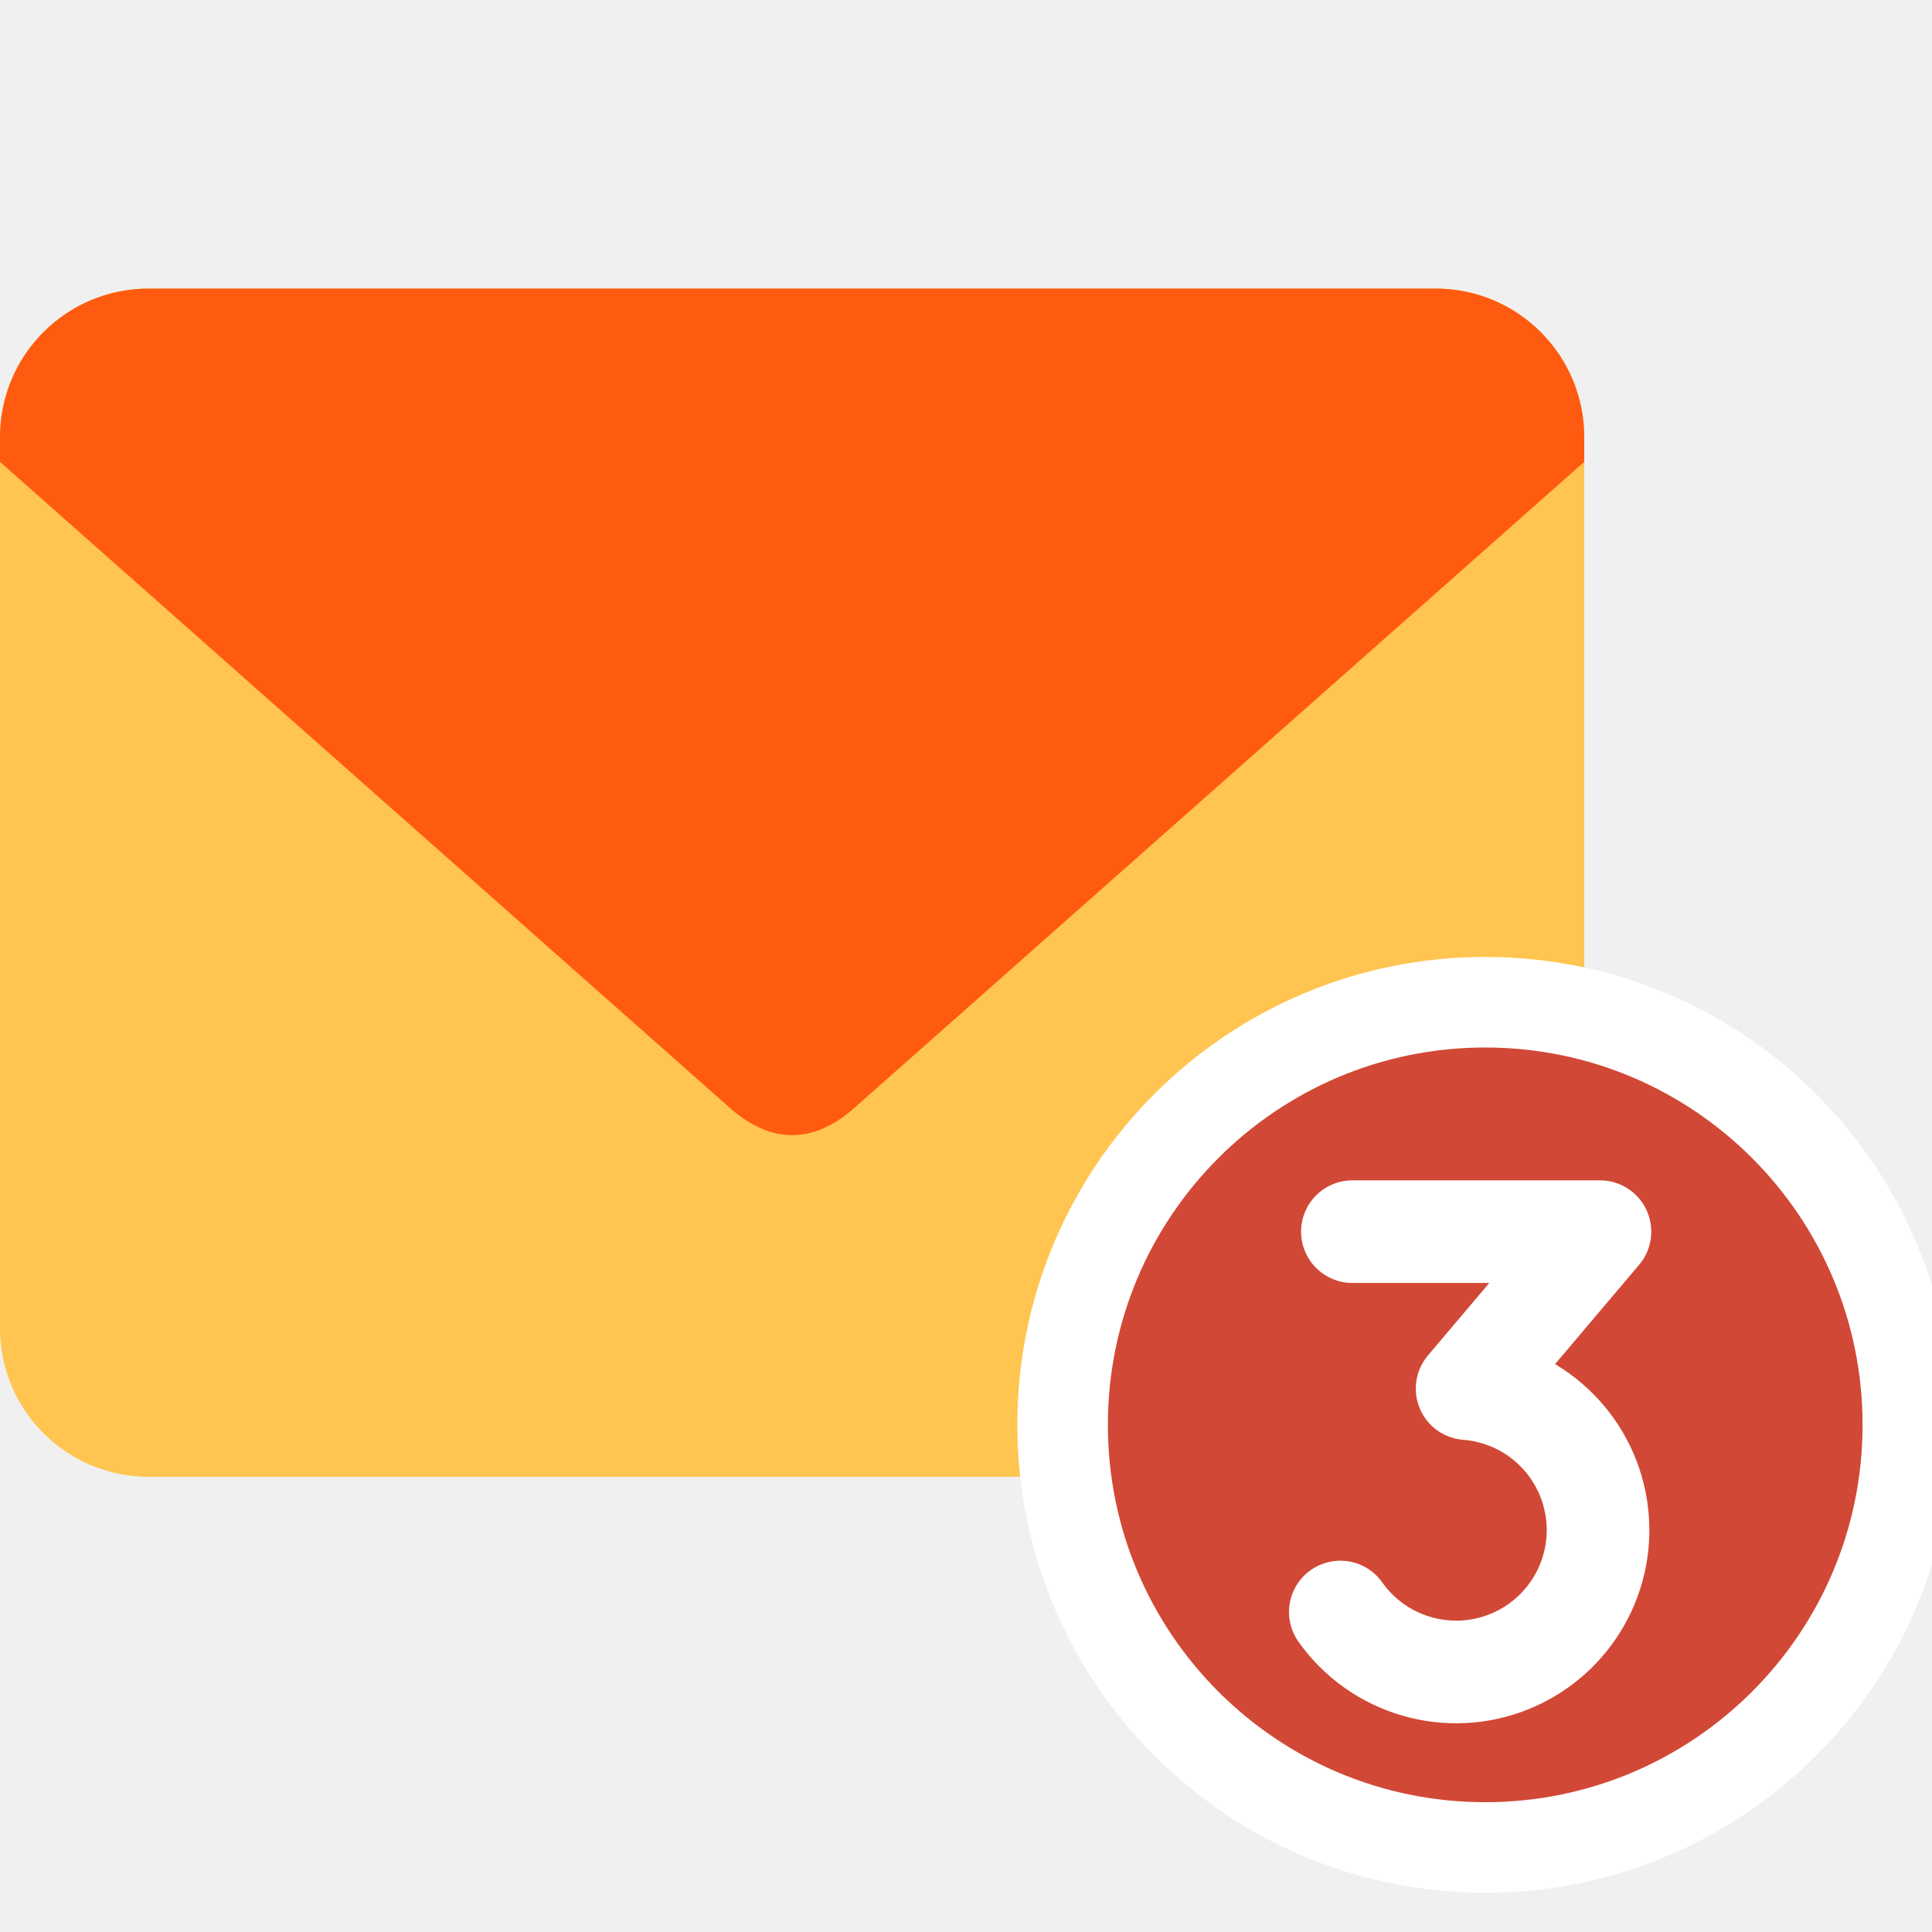
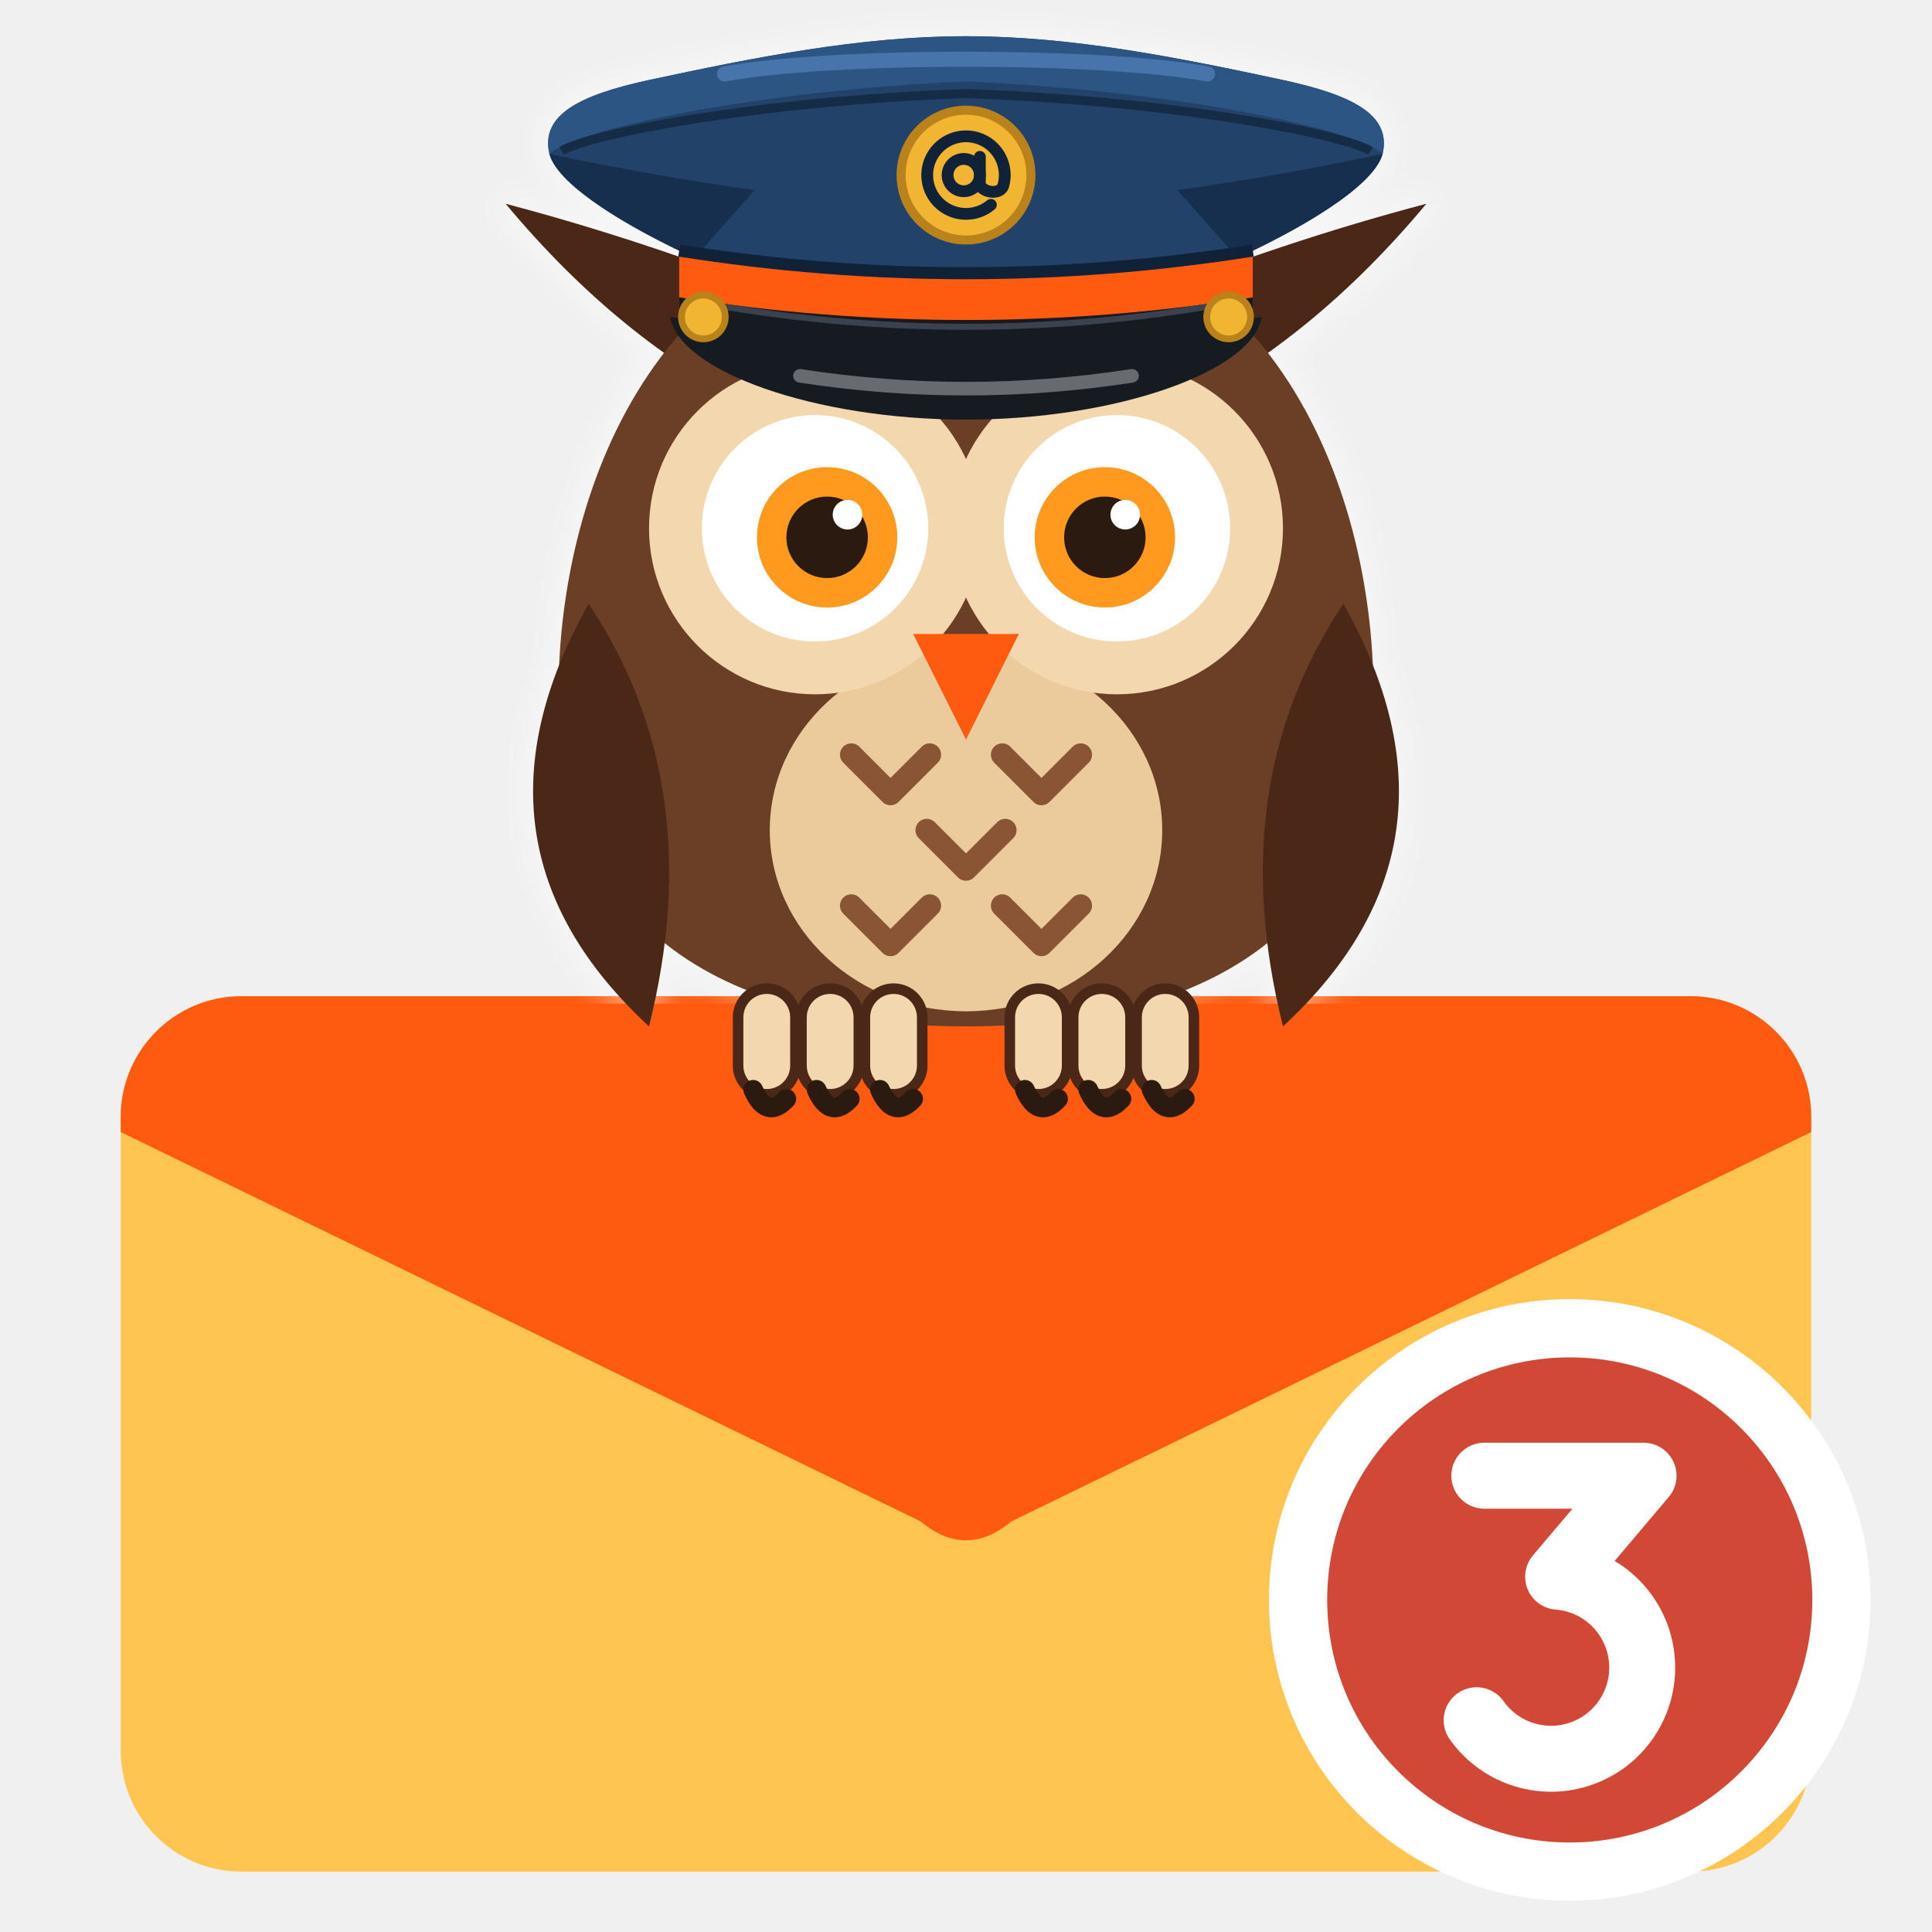
- <svg xmlns="http://www.w3.org/2000/svg" viewBox="0 0 32 32">
-   <g transform="translate(0 1.5) scale(0.82)">
-     <rect x="0" y="4" width="32" height="24" rx="3" fill="#FFC550" />
-     <path d="M3 4 H29 A3 3 0 0 1 32 7 V7.5 L17.2 20.6 Q16 21.6 14.8 20.6 L0 7.5 V7 A3 3 0 0 1 3 4 Z" fill="#FF5B10" />
+ <svg xmlns="http://www.w3.org/2000/svg" viewBox="0 0 128 128">
+   <defs>
+     <filter id="halo" x="-10%" y="-10%" width="120%" height="120%">
+       <feMorphology in="SourceAlpha" operator="dilate" radius="1.4" result="d" />
+       <feGaussianBlur in="d" stdDeviation="0.9" result="b" />
+       <feFlood flood-color="#ffffff" flood-opacity="0.4" />
+       <feComposite in2="b" operator="in" />
+     </filter>
+     <clipPath id="above-envelope">
+       <rect x="0" y="0" width="128" height="66.5" />
+     </clipPath>
+   </defs>
+   <rect x="8" y="66" width="112" height="58" rx="8" fill="#FFC550" />
+   <path d="M16 66 H112 A8 8 0 0 1 120 74 V75 L67 100.8 Q64 103.3 61 100.8 L8 75 V74 A8 8 0 0 1 16 66 Z" fill="#FF5B10" />
+   <g clip-path="url(#above-envelope)">
+     <g filter="url(#halo)">
+       <path d="M50 27 Q41 22.5 33.5 13.5 Q43 16 53 20 Z" fill="#4A2716" />
+       <path d="M78 27 Q87 22.5 94.5 13.5 Q85 16 75 20 Z" fill="#4A2716" />
+       <path d="M64 14 C84 14 91 32 91 46 C91 60 82 68 64 68 C46 68 37 60 37 46 C37 32 44 14 64 14 Z" fill="#6B3E26" />
+       <path d="M39 40 Q30 56 43 68 Q47 52 39 40 Z" fill="#4A2716" />
+       <path d="M89 40 Q98 56 85 68 Q81 52 89 40 Z" fill="#4A2716" />
+       <ellipse cx="64" cy="55" rx="13" ry="12" fill="#EBCB9C" />
+       <path d="M56.40 50 l2.6 2.6 l2.6 -2.6" fill="none" stroke="#8A5534" stroke-width="1.5" stroke-linecap="round" stroke-linejoin="round" />
+       <path d="M66.40 50 l2.6 2.6 l2.6 -2.6" fill="none" stroke="#8A5534" stroke-width="1.5" stroke-linecap="round" stroke-linejoin="round" />
+       <path d="M61.40 55 l2.6 2.6 l2.6 -2.6" fill="none" stroke="#8A5534" stroke-width="1.5" stroke-linecap="round" stroke-linejoin="round" />
+       <path d="M56.40 60 l2.6 2.6 l2.6 -2.6" fill="none" stroke="#8A5534" stroke-width="1.5" stroke-linecap="round" stroke-linejoin="round" />
+       <path d="M66.40 60 l2.6 2.6 l2.6 -2.6" fill="none" stroke="#8A5534" stroke-width="1.5" stroke-linecap="round" stroke-linejoin="round" />
+       <circle cx="54" cy="35" r="11" fill="#F3D7AE" />
+       <circle cx="74" cy="35" r="11" fill="#F3D7AE" />
+       <circle cx="54" cy="35" r="7.5" fill="#fff" />
+       <circle cx="54.8" cy="35.6" r="4.65" fill="#FF9A1F" />
+       <circle cx="54.8" cy="35.6" r="2.70" fill="#2B1A10" />
+       <circle cx="56.15" cy="34.10" r="0.98" fill="#fff" />
+       <circle cx="74" cy="35" r="7.5" fill="#fff" />
+       <circle cx="73.2" cy="35.6" r="4.65" fill="#FF9A1F" />
+       <circle cx="73.2" cy="35.6" r="2.70" fill="#2B1A10" />
+       <circle cx="74.55" cy="34.10" r="0.98" fill="#fff" />
+       <path d="M60.50 42 H67.50 L64 49 Z" fill="#FF5B10" />
+       <path d="M45 16.6 C42 15.2 37 12.4 36.40 10.2 C35.80 7.6 38.40 6.3 43 5.3 C50 3.8 57 2.4 64 2.4 C71 2.4 78 3.8 85 5.3 C89.60 6.3 92.20 7.6 91.60 10.2 C91 12.4 86 15.2 83 16.6 Q64 19.6 45 16.6 Z" fill="#22426A" />
+       <path d="M36.40 10.2 C35.80 7.6 38.40 6.3 43 5.3 C50 3.8 57 2.4 64 2.4 C71 2.4 78 3.8 85 5.3 C89.60 6.3 92.20 7.6 91.60 10.2 C90 8.6 78 6.0 64 5.4 C50 6.0 38 8.6 36.40 10.2 Z" fill="#2C5583" />
+       <path d="M37.20 10 C39 8.9 50 6.7 64 6.2 C78 6.7 89 8.9 90.80 10" fill="none" stroke="#0F2238" stroke-width="0.6" opacity="0.7" />
+       <path d="M48 4.9 C55 3.6 73 3.6 80 4.9" fill="none" stroke="#4A78AE" stroke-width="1" stroke-linecap="round" opacity="0.9" />
+       <path d="M36.40 10.2 Q43 11.6 50 12.6 L46 17.10 C42 15.20 37 12.4 36.40 10.2 Z" fill="#162F4E" />
+       <path d="M91.60 10.2 Q85 11.6 78 12.6 L82 17.10 C86 15.20 91 12.4 91.60 10.2 Z" fill="#162F4E" />
+       <path d="M45 16.6 Q64 19.60 83 16.60 L83 21.4 Q64 24.40 45 21.4 Z" fill="#FF5B10" />
+       <path d="M45 16.6 Q64 19.60 83 16.60" fill="none" stroke="#0F2238" stroke-width="0.8" />
+       <path d="M45 19.70 Q64 22.70 83 19.70 L83 21.4 Q64 24.40 45 21.4 Z" fill="#161B22" />
+       <path d="M47 20.15 Q64 23.15 81 20.15" fill="none" stroke="#3A4250" stroke-width="0.4" />
+       <path d="M44.40 21.00 Q64 24.00 83.60 21.00 C83 24.60 74 27.80 64 27.80 C54 27.80 45 24.60 44.40 21.00 Z" fill="#161B22" />
+       <path d="M53 24.90 Q64 26.60 75 24.90" fill="none" stroke="#fff" stroke-width="0.9" stroke-linecap="round" opacity="0.35" />
+       <circle cx="46.60" cy="21.00" r="1.45" fill="#F2B531" stroke="#B9821A" stroke-width="0.45" />
+       <circle cx="81.40" cy="21.00" r="1.45" fill="#F2B531" stroke="#B9821A" stroke-width="0.45" />
+       <circle cx="64" cy="11.6" r="4.3" fill="#F2B531" stroke="#B9821A" stroke-width="0.6" />
+       <circle cx="63.85" cy="11.60" r="1.07" fill="none" stroke="#0F2238" stroke-width="0.78" />
+       <path d="M64.92 10.39 L64.92 12.13 C64.92 12.72 66.28 13.01 66.48 12.27 A2.57 2.57 0 1 0 65.65 13.57" fill="none" stroke="#0F2238" stroke-width="0.78" stroke-linecap="round" stroke-linejoin="round" />
+     </g>
  </g>
-   <circle cx="24.6" cy="23.6" r="7" fill="#D14836" stroke="#FFFFFF" stroke-width="1.5" />
-   <path d="M22.4 20.4 H26.5 L24.3 23 A2.35 2.35 0 1 1 22.2 26.7" fill="none" stroke="#FFFFFF" stroke-width="1.7" stroke-linecap="round" stroke-linejoin="round" />
+   <path d="M50 27 Q41 22.5 33.5 13.5 Q43 16 53 20 Z" fill="#4A2716" />
+   <path d="M78 27 Q87 22.5 94.5 13.5 Q85 16 75 20 Z" fill="#4A2716" />
+   <path d="M64 14 C84 14 91 32 91 46 C91 60 82 68 64 68 C46 68 37 60 37 46 C37 32 44 14 64 14 Z" fill="#6B3E26" />
+   <path d="M39 40 Q30 56 43 68 Q47 52 39 40 Z" fill="#4A2716" />
+   <path d="M89 40 Q98 56 85 68 Q81 52 89 40 Z" fill="#4A2716" />
+   <ellipse cx="64" cy="55" rx="13" ry="12" fill="#EBCB9C" />
+   <path d="M56.40 50 l2.6 2.6 l2.6 -2.6" fill="none" stroke="#8A5534" stroke-width="1.5" stroke-linecap="round" stroke-linejoin="round" />
+   <path d="M66.40 50 l2.6 2.6 l2.6 -2.6" fill="none" stroke="#8A5534" stroke-width="1.5" stroke-linecap="round" stroke-linejoin="round" />
+   <path d="M61.40 55 l2.6 2.6 l2.6 -2.6" fill="none" stroke="#8A5534" stroke-width="1.5" stroke-linecap="round" stroke-linejoin="round" />
+   <path d="M56.40 60 l2.6 2.6 l2.6 -2.6" fill="none" stroke="#8A5534" stroke-width="1.5" stroke-linecap="round" stroke-linejoin="round" />
+   <path d="M66.40 60 l2.6 2.6 l2.6 -2.6" fill="none" stroke="#8A5534" stroke-width="1.5" stroke-linecap="round" stroke-linejoin="round" />
+   <circle cx="54" cy="35" r="11" fill="#F3D7AE" />
+   <circle cx="74" cy="35" r="11" fill="#F3D7AE" />
+   <circle cx="54" cy="35" r="7.5" fill="#fff" />
+   <circle cx="54.8" cy="35.6" r="4.65" fill="#FF9A1F" />
+   <circle cx="54.8" cy="35.6" r="2.70" fill="#2B1A10" />
+   <circle cx="56.15" cy="34.10" r="0.98" fill="#fff" />
+   <circle cx="74" cy="35" r="7.5" fill="#fff" />
+   <circle cx="73.2" cy="35.6" r="4.65" fill="#FF9A1F" />
+   <circle cx="73.2" cy="35.6" r="2.70" fill="#2B1A10" />
+   <circle cx="74.55" cy="34.10" r="0.98" fill="#fff" />
+   <path d="M60.50 42 H67.50 L64 49 Z" fill="#FF5B10" />
+   <path d="M45 16.6 C42 15.2 37 12.4 36.40 10.2 C35.80 7.6 38.40 6.3 43 5.3 C50 3.8 57 2.4 64 2.4 C71 2.4 78 3.8 85 5.3 C89.60 6.3 92.20 7.6 91.60 10.2 C91 12.4 86 15.2 83 16.6 Q64 19.6 45 16.6 Z" fill="#22426A" />
+   <path d="M36.40 10.2 C35.80 7.6 38.40 6.3 43 5.3 C50 3.8 57 2.4 64 2.4 C71 2.4 78 3.8 85 5.3 C89.60 6.3 92.20 7.6 91.60 10.2 C90 8.6 78 6.0 64 5.4 C50 6.0 38 8.6 36.40 10.2 Z" fill="#2C5583" />
+   <path d="M37.20 10 C39 8.9 50 6.7 64 6.2 C78 6.7 89 8.9 90.80 10" fill="none" stroke="#0F2238" stroke-width="0.6" opacity="0.7" />
+   <path d="M48 4.9 C55 3.6 73 3.6 80 4.9" fill="none" stroke="#4A78AE" stroke-width="1" stroke-linecap="round" opacity="0.9" />
+   <path d="M36.40 10.2 Q43 11.6 50 12.6 L46 17.10 C42 15.20 37 12.4 36.40 10.2 Z" fill="#162F4E" />
+   <path d="M91.60 10.2 Q85 11.6 78 12.6 L82 17.10 C86 15.20 91 12.4 91.60 10.2 Z" fill="#162F4E" />
+   <path d="M45 16.6 Q64 19.60 83 16.60 L83 21.4 Q64 24.40 45 21.4 Z" fill="#FF5B10" />
+   <path d="M45 16.6 Q64 19.60 83 16.60" fill="none" stroke="#0F2238" stroke-width="0.8" />
+   <path d="M45 19.70 Q64 22.70 83 19.70 L83 21.4 Q64 24.40 45 21.4 Z" fill="#161B22" />
+   <path d="M47 20.15 Q64 23.15 81 20.15" fill="none" stroke="#3A4250" stroke-width="0.4" />
+   <path d="M44.40 21.00 Q64 24.00 83.60 21.00 C83 24.60 74 27.80 64 27.80 C54 27.80 45 24.60 44.40 21.00 Z" fill="#161B22" />
+   <path d="M53 24.90 Q64 26.60 75 24.90" fill="none" stroke="#fff" stroke-width="0.9" stroke-linecap="round" opacity="0.35" />
+   <circle cx="46.60" cy="21.00" r="1.45" fill="#F2B531" stroke="#B9821A" stroke-width="0.45" />
+   <circle cx="81.40" cy="21.00" r="1.45" fill="#F2B531" stroke="#B9821A" stroke-width="0.45" />
+   <circle cx="64" cy="11.6" r="4.3" fill="#F2B531" stroke="#B9821A" stroke-width="0.6" />
+   <circle cx="63.85" cy="11.60" r="1.07" fill="none" stroke="#0F2238" stroke-width="0.78" />
+   <path d="M64.92 10.39 L64.92 12.13 C64.92 12.72 66.28 13.01 66.48 12.27 A2.57 2.57 0 1 0 65.65 13.57" fill="none" stroke="#0F2238" stroke-width="0.78" stroke-linecap="round" stroke-linejoin="round" />
+   <rect x="48.90" y="65.5" width="3.8" height="7" rx="1.9" fill="#F3D7AE" stroke="#4A2716" stroke-width="0.7" />
+   <path d="M49.90 72.20 q0.9 2 2.2 0.6" fill="none" stroke="#2B1A10" stroke-width="1.3" stroke-linecap="round" />
+   <rect x="53.10" y="65.5" width="3.8" height="7" rx="1.9" fill="#F3D7AE" stroke="#4A2716" stroke-width="0.7" />
+   <path d="M54.10 72.20 q0.9 2 2.2 0.6" fill="none" stroke="#2B1A10" stroke-width="1.3" stroke-linecap="round" />
+   <rect x="57.30" y="65.5" width="3.8" height="7" rx="1.9" fill="#F3D7AE" stroke="#4A2716" stroke-width="0.7" />
+   <path d="M58.30 72.20 q0.9 2 2.2 0.6" fill="none" stroke="#2B1A10" stroke-width="1.3" stroke-linecap="round" />
+   <rect x="66.90" y="65.5" width="3.8" height="7" rx="1.9" fill="#F3D7AE" stroke="#4A2716" stroke-width="0.7" />
+   <path d="M67.90 72.20 q0.9 2 2.2 0.6" fill="none" stroke="#2B1A10" stroke-width="1.3" stroke-linecap="round" />
+   <rect x="71.10" y="65.5" width="3.8" height="7" rx="1.9" fill="#F3D7AE" stroke="#4A2716" stroke-width="0.7" />
+   <path d="M72.10 72.20 q0.9 2 2.2 0.6" fill="none" stroke="#2B1A10" stroke-width="1.3" stroke-linecap="round" />
+   <rect x="75.30" y="65.5" width="3.8" height="7" rx="1.9" fill="#F3D7AE" stroke="#4A2716" stroke-width="0.7" />
+   <path d="M76.30 72.20 q0.9 2 2.2 0.6" fill="none" stroke="#2B1A10" stroke-width="1.3" stroke-linecap="round" />
+   <circle cx="104" cy="106" r="18" fill="#D14836" stroke="#fff" stroke-width="3.86" />
+   <path d="M98.34 97.77 H108.89 L103.23 104.46 A6.04 6.04 0 1 1 97.83 113.97" fill="none" stroke="#fff" stroke-width="4.37" stroke-linecap="round" stroke-linejoin="round" />
</svg>
